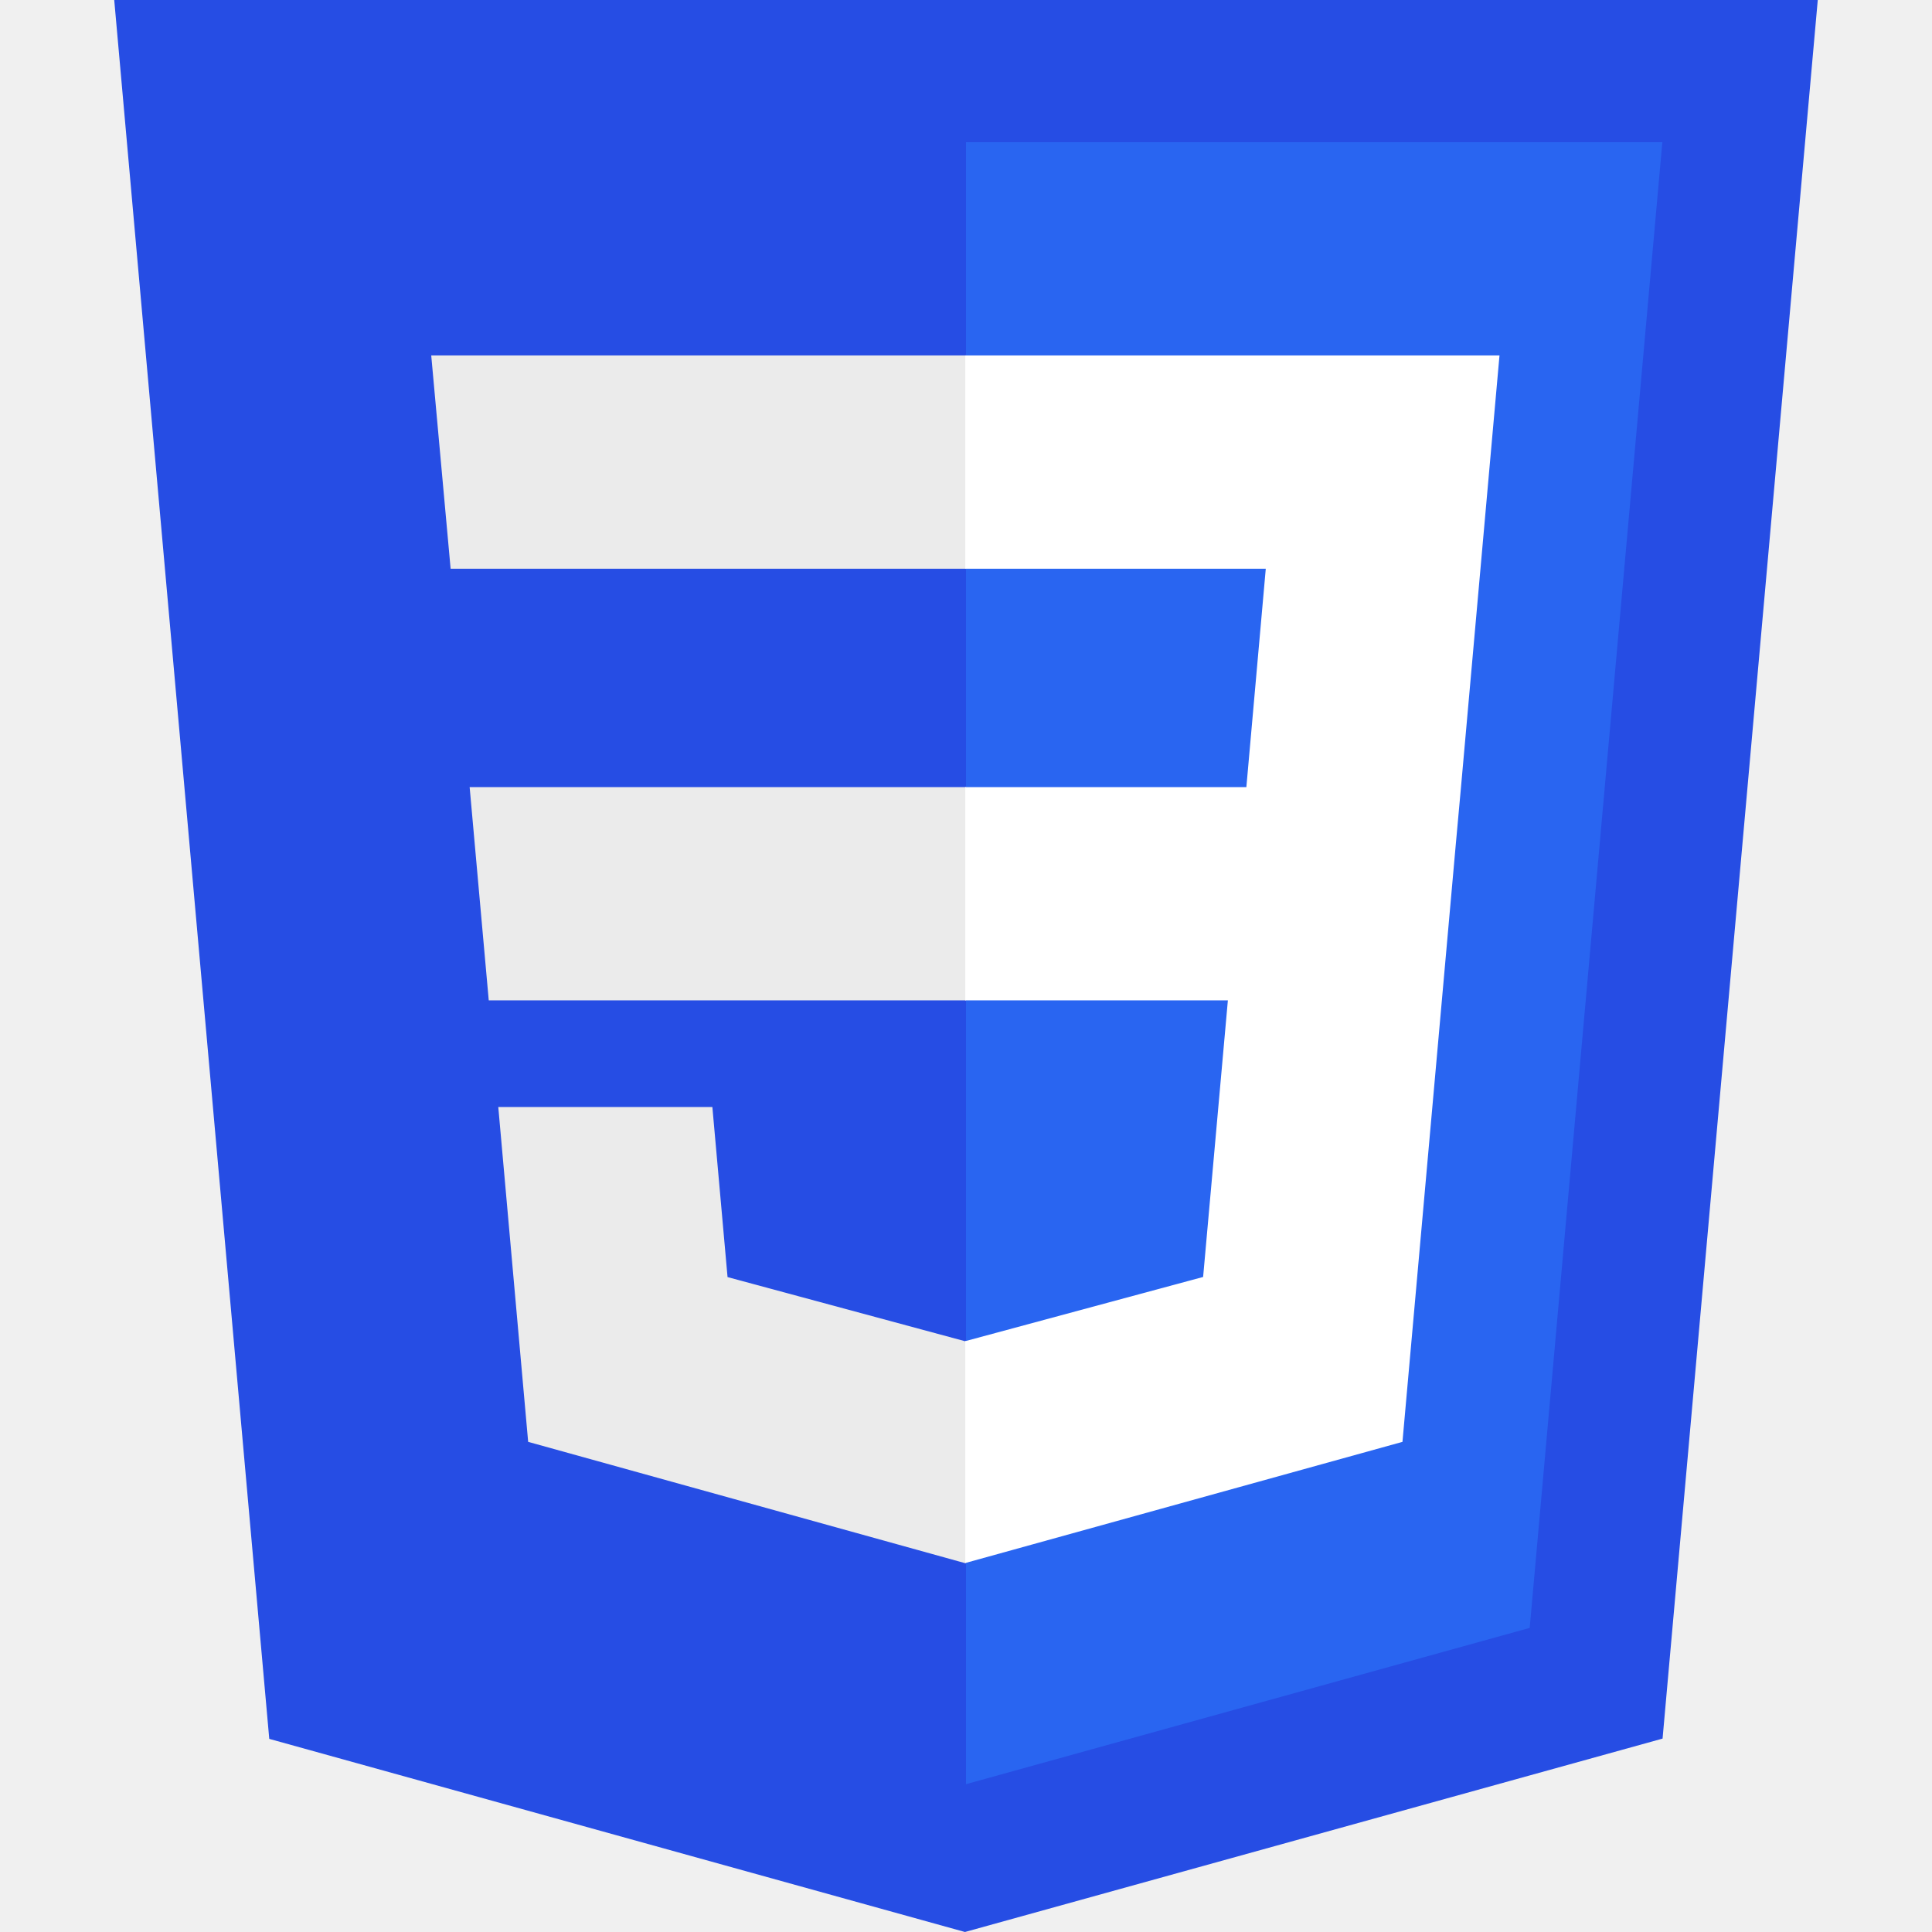
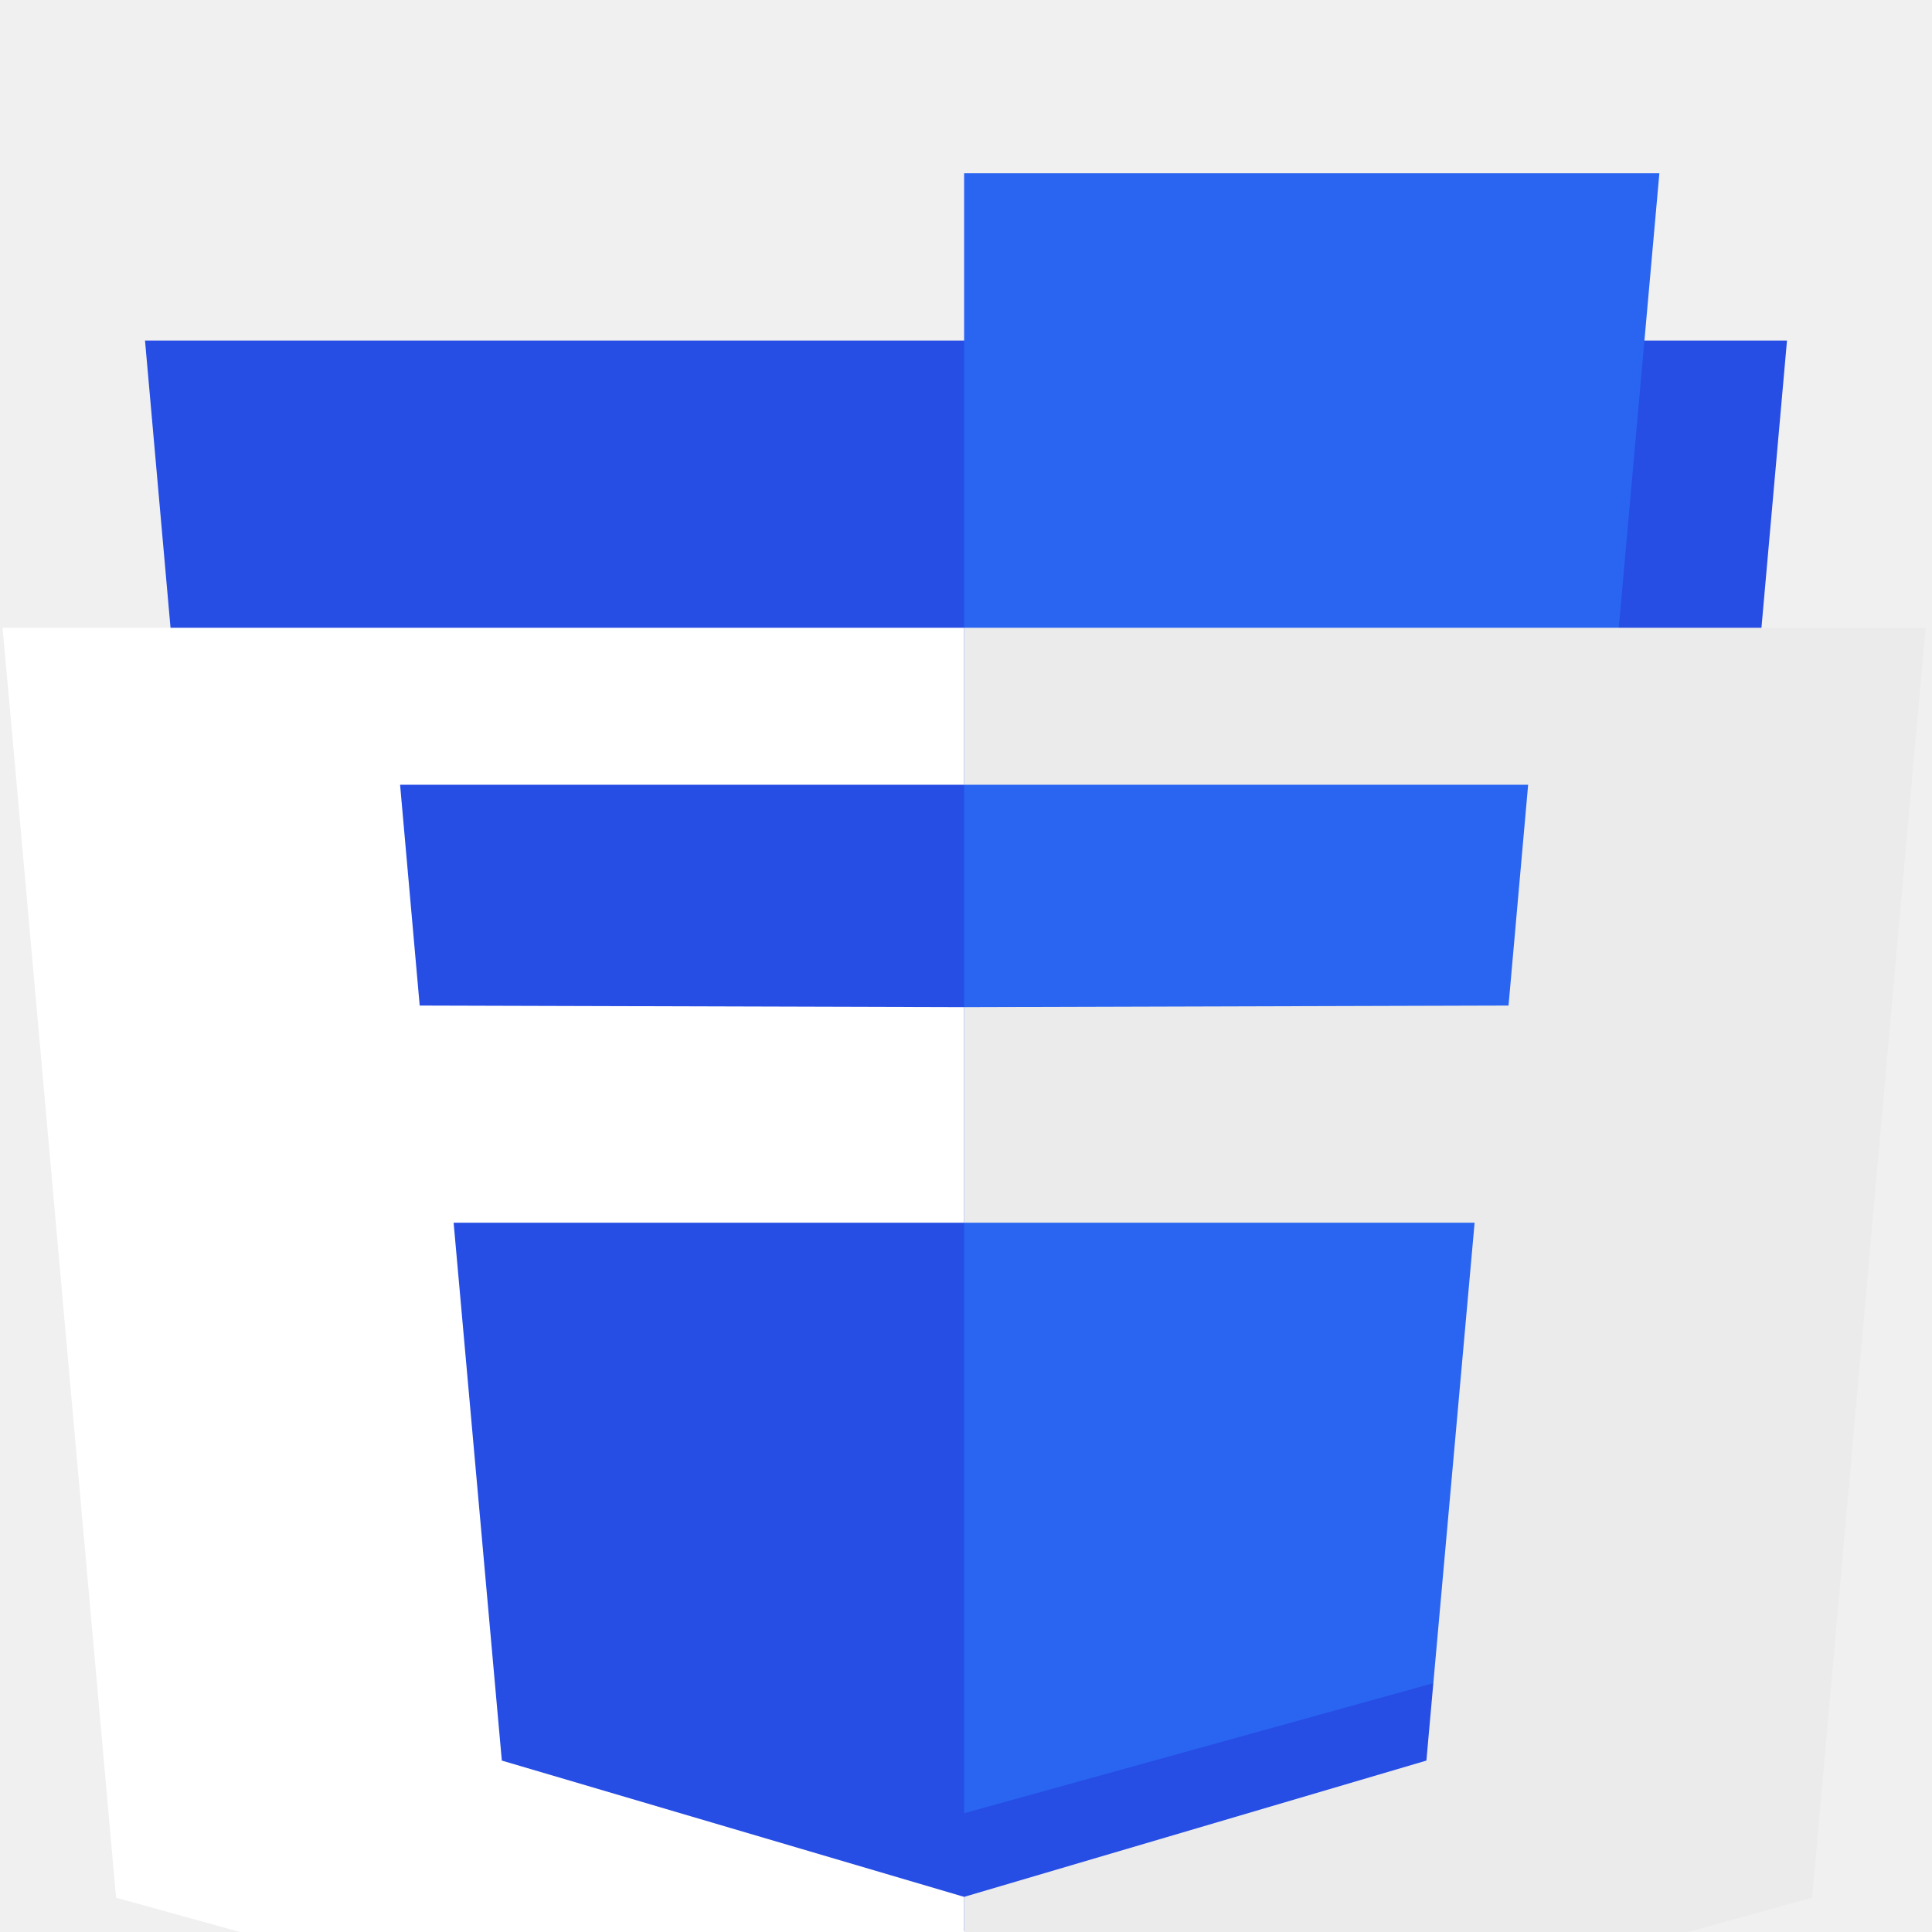
- <svg xmlns="http://www.w3.org/2000/svg" width="512" height="512" viewBox="0 0 512 512">
-   <path fill="#264de4" d="M71.357 460.819 30.272 0h451.456l-41.129 460.746L255.724 512z" />
-   <path fill="#2965f1" d="m405.388 431.408 35.148-393.73H256v435.146z" />
-   <path fill="#ebebeb" d="m124.46 208.59 5.065 56.517H256V208.59zm-5.041-57.875H256V94.197H114.281zM256 355.372l-.248.066-62.944-16.996-4.023-45.076h-56.736l7.919 88.741 115.772 32.14.26-.073z" />
-   <path fill="#fff" d="M255.805 208.59v56.517H325.4l-6.56 73.299-63.035 17.013v58.8l115.864-32.112.85-9.549 13.28-148.792 1.38-15.176 10.203-114.393H255.805v56.518h79.639L330.3 208.59z" />
+ <svg xmlns="http://www.w3.org/2000/svg" width="512" height="512" viewBox="0 0 512 512" fill="none">
+   <path d="M71.357 460.819L38.429 90.247h435.142l-32.947 370.461L255.5 511.753" fill="#264DE4" />
+   <path d="M255.5 480.531l149.147-41.336 35.101-393.279H255.5" fill="#2965F1" />
+   <path d="M255.5 207.967H404.973l-5.197 58.516-144.276.418v57.137h135.285l-12.775 142.534-122.51 36.119v62.459l224.744-62.249 1.651-18.538 25.759-288.549 2.677-29.45H255.5V207.967z" fill="#EBEBEB" />
+   <path d="M255.5 207.967H106.027l5.197 58.516 144.276.418v57.137H120.215l12.775 142.534 122.51 36.119v62.459L30.756 502.901l-1.651-18.538-25.759-288.549-2.677-29.45H255.5V207.967z" fill="#fff" />
</svg>
